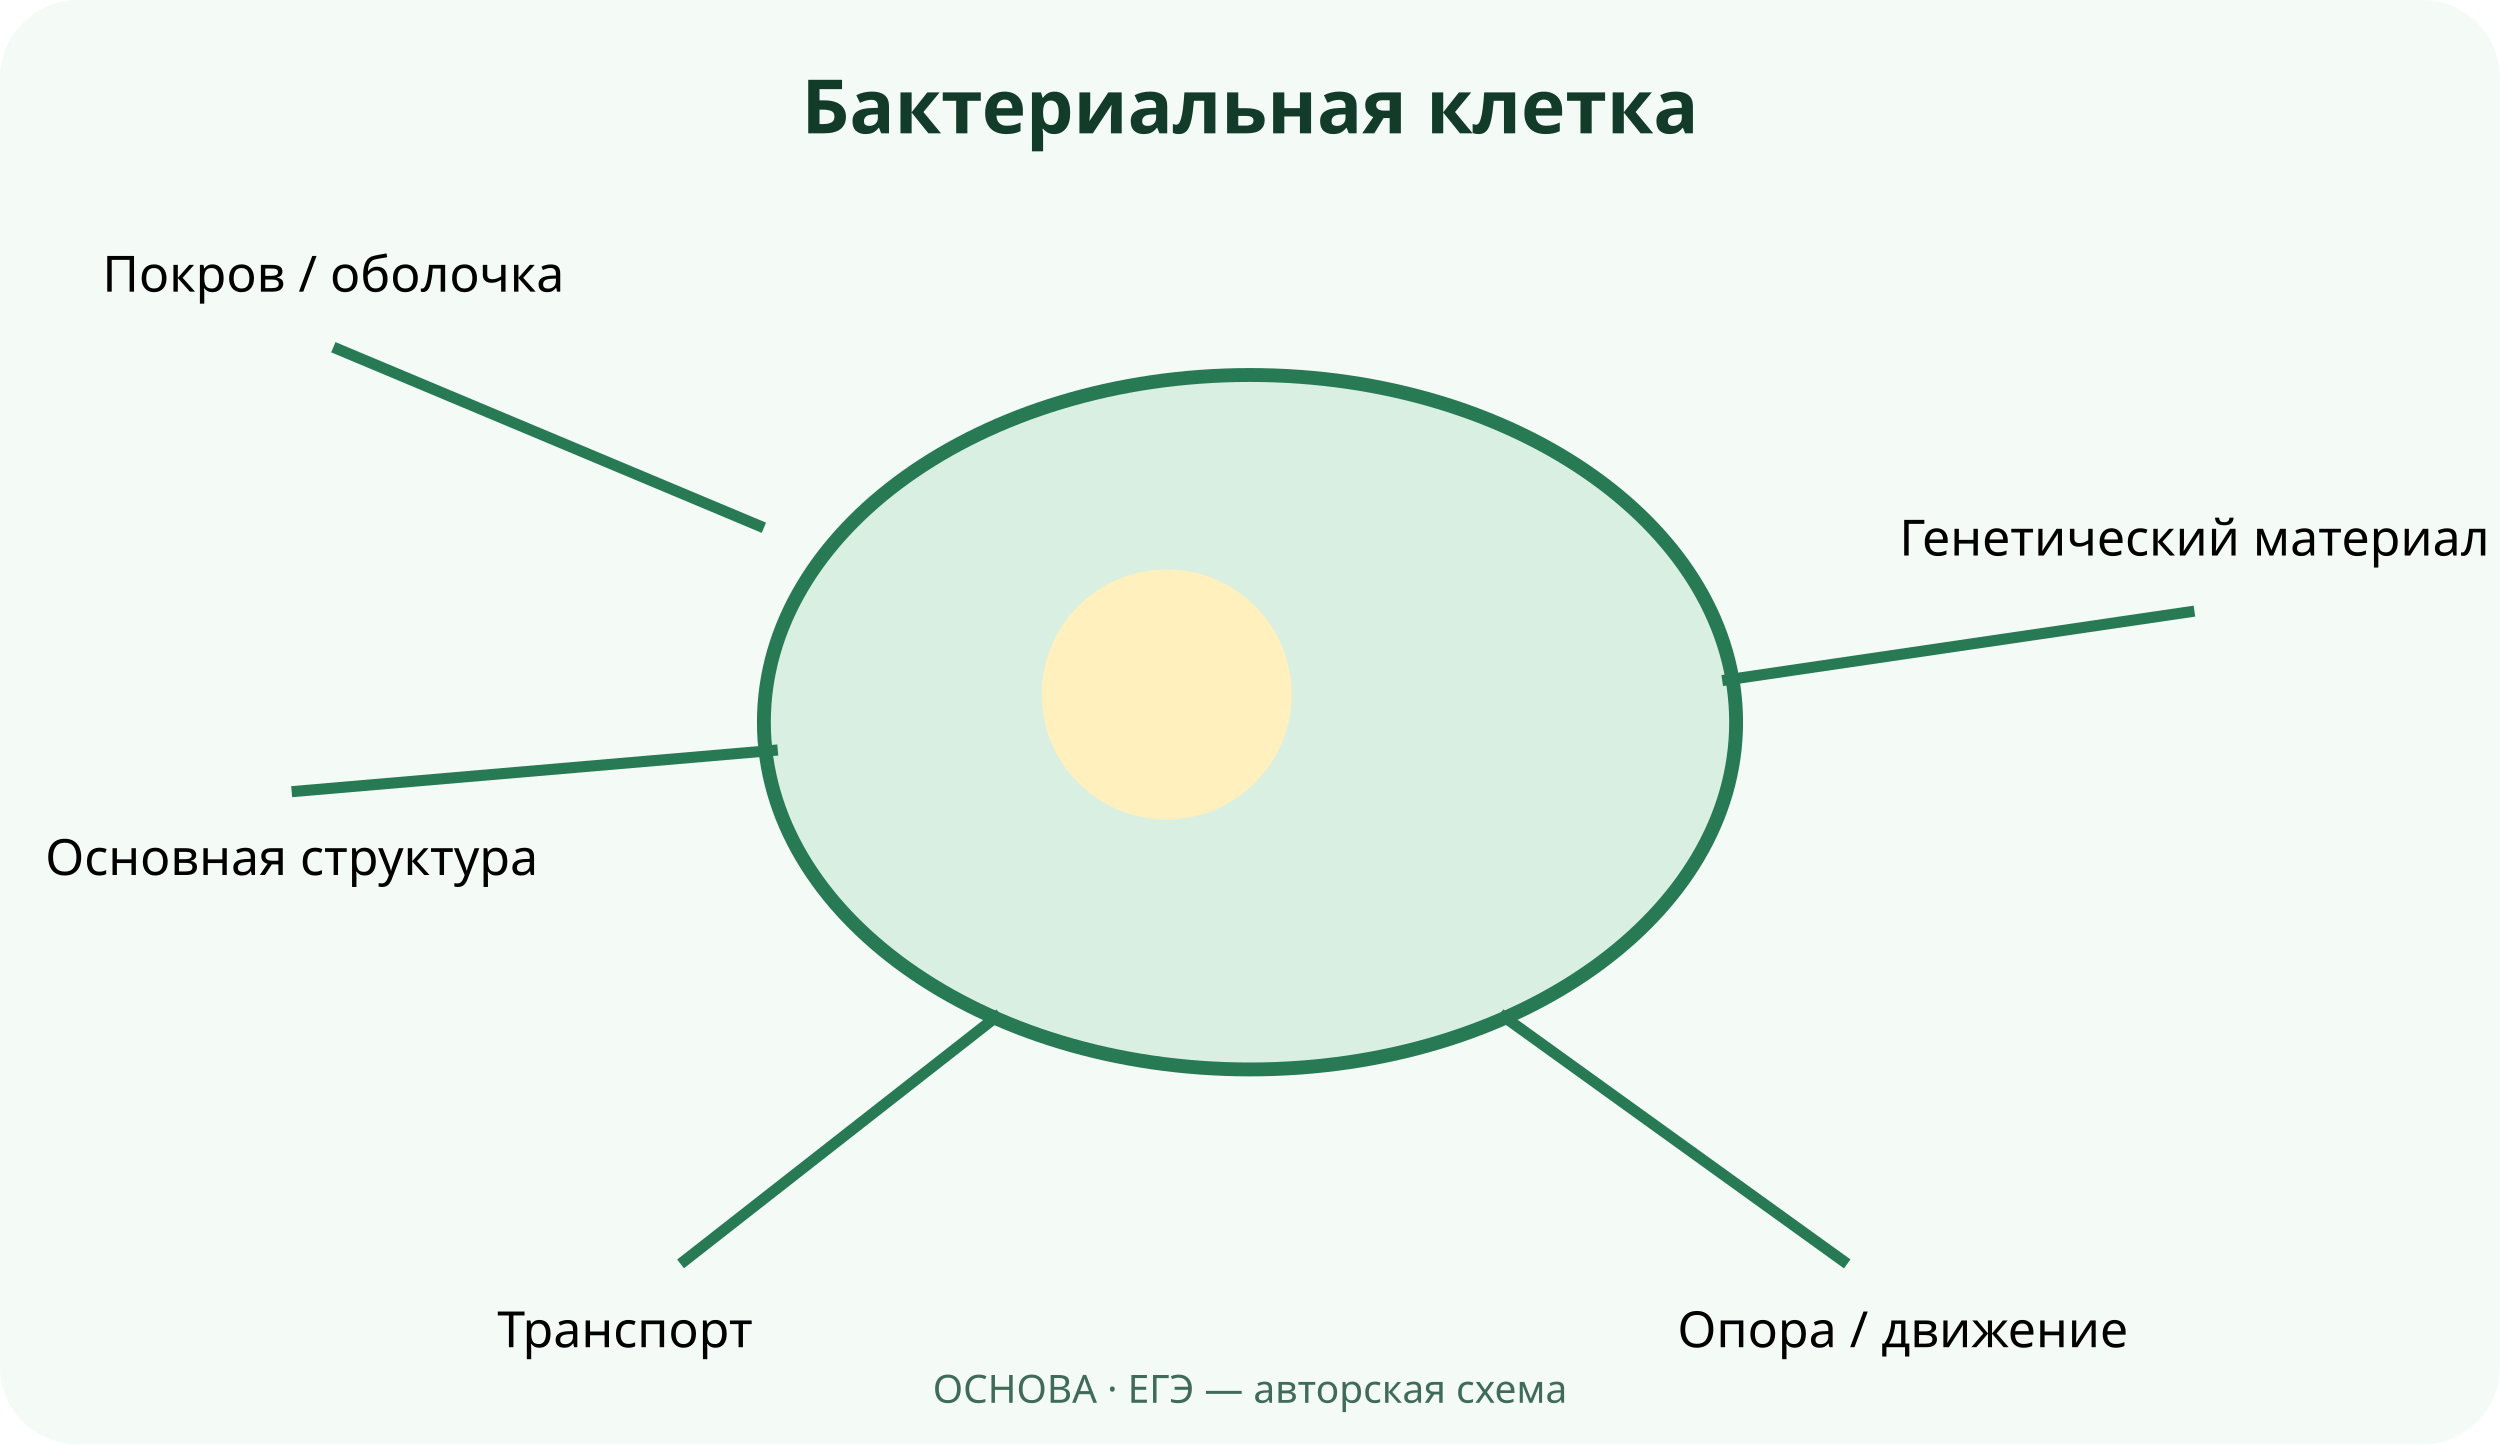
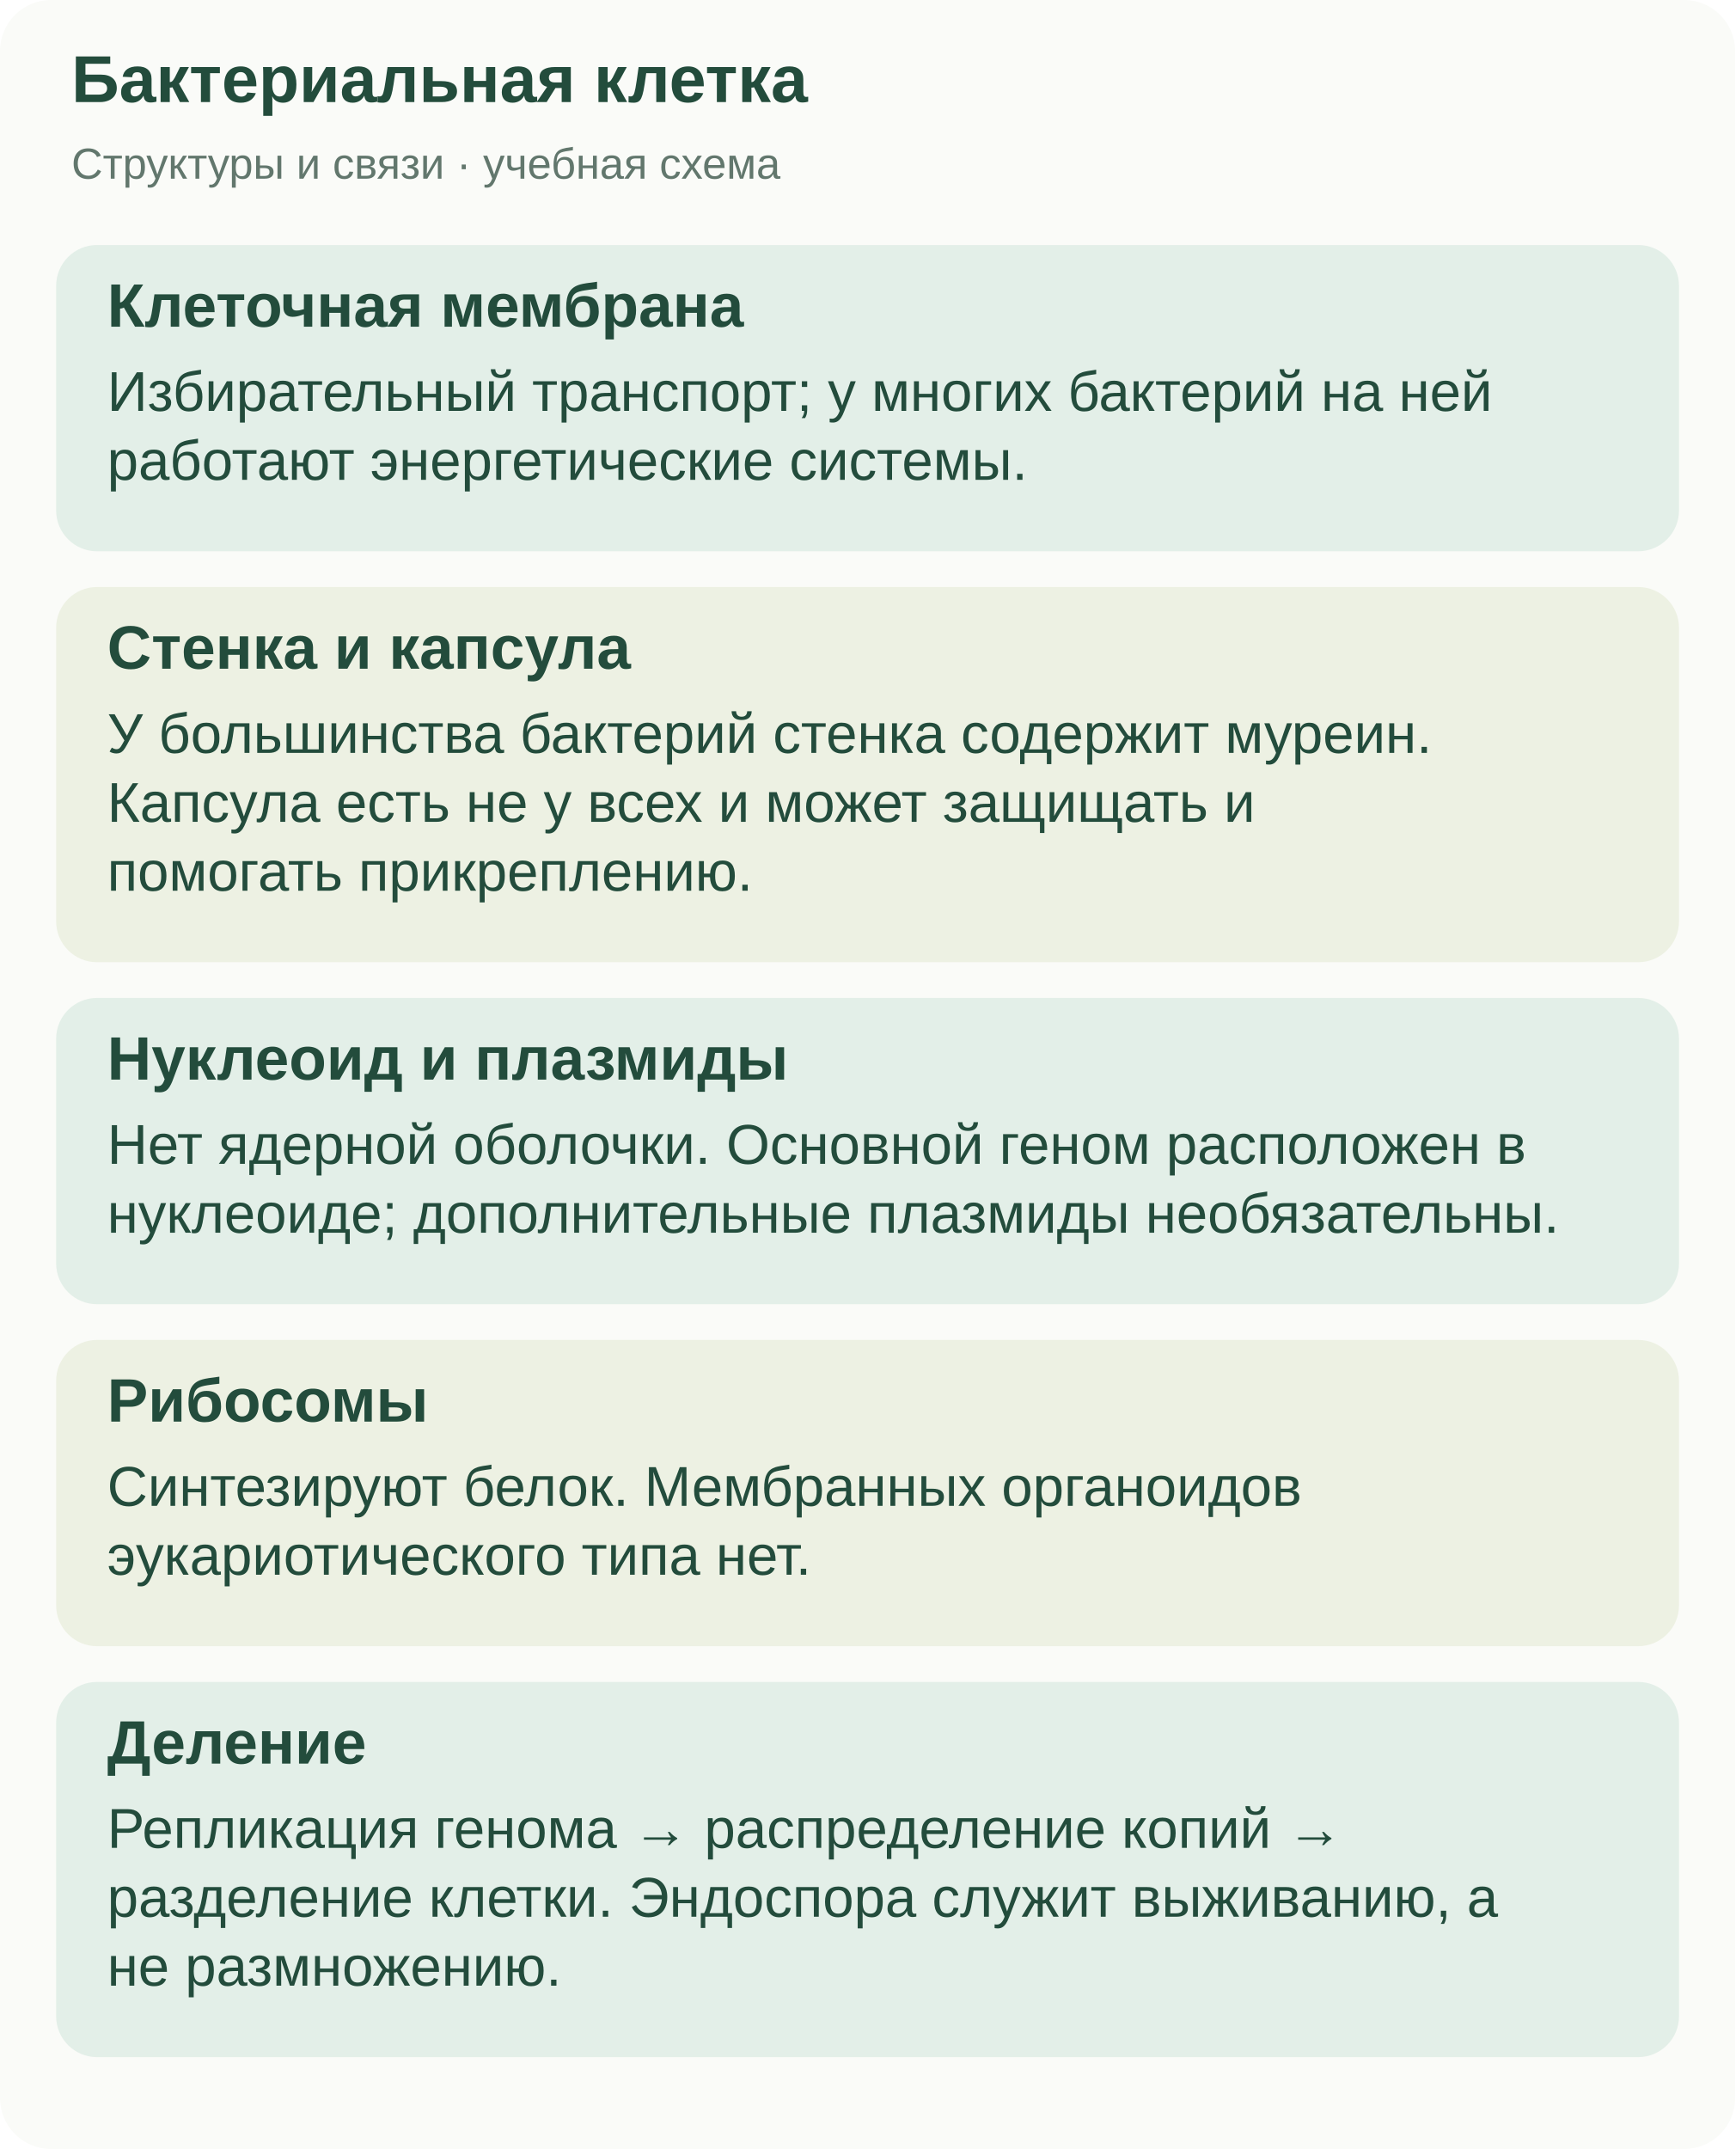
- <svg xmlns="http://www.w3.org/2000/svg" viewBox="0 0 900 520" role="img" aria-labelledby="t d">
-   <rect width="900" height="520" rx="28" fill="#f4fbf7" />
-   <text x="450" y="48" text-anchor="middle" font-family="sans-serif" font-size="27" font-weight="700" fill="#123b2a">Бактериальная клетка</text>
-   <g font-family="sans-serif" font-size="18" text-anchor="middle">
-     <ellipse cx="450" cy="260" rx="175" ry="125" fill="#d8efe1" stroke="#287a54" stroke-width="5" />
-     <circle cx="420" cy="250" r="45" fill="#fff0bd" />
-     <path d="M275 190L120 125M280 270L105 285M360 365L245 455M540 365L665 455M620 245L790 220" stroke="#287a54" stroke-width="4" />
-     <text x="120" y="105">Покров / оболочка</text>
-     <text x="105" y="315">Основная структура</text>
-     <text x="225" y="485">Транспорт</text>
-     <text x="685" y="485">Опора / движение</text>
-     <text x="790" y="200">Генетический материал</text>
+ <svg xmlns="http://www.w3.org/2000/svg" viewBox="0 0 680 842" role="img" aria-labelledby="t d">
+   <rect width="680" height="842" rx="20" fill="#fafbf8" />
+   <g font-family="Arial,sans-serif" fill="#234c3c">
+     <text x="28" y="40" font-size="26" font-weight="700">Бактериальная клетка</text>
+     <text x="28" y="70" font-size="17" fill="#62776d">Структуры и связи · учебная схема</text>
+     <rect x="22" y="96" width="636" height="120" rx="16" fill="#e3efe8" />
+     <text x="42" y="128" font-size="24" font-weight="700">Клеточная мембрана</text>
+     <text x="42" y="161" font-size="22">Избирательный транспорт; у многих бактерий на ней</text>
+     <text x="42" y="188" font-size="22">работают энергетические системы.</text>
+     <rect x="22" y="230" width="636" height="147" rx="16" fill="#edf1e3" />
+     <text x="42" y="262" font-size="24" font-weight="700">Стенка и капсула</text>
+     <text x="42" y="295" font-size="22">У большинства бактерий стенка содержит муреин.</text>
+     <text x="42" y="322" font-size="22">Капсула есть не у всех и может защищать и</text>
+     <text x="42" y="349" font-size="22">помогать прикреплению.</text>
+     <rect x="22" y="391" width="636" height="120" rx="16" fill="#e3efe8" />
+     <text x="42" y="423" font-size="24" font-weight="700">Нуклеоид и плазмиды</text>
+     <text x="42" y="456" font-size="22">Нет ядерной оболочки. Основной геном расположен в</text>
+     <text x="42" y="483" font-size="22">нуклеоиде; дополнительные плазмиды необязательны.</text>
+     <rect x="22" y="525" width="636" height="120" rx="16" fill="#edf1e3" />
+     <text x="42" y="557" font-size="24" font-weight="700">Рибосомы</text>
+     <text x="42" y="590" font-size="22">Синтезируют белок. Мембранных органоидов</text>
+     <text x="42" y="617" font-size="22">эукариотического типа нет.</text>
+     <rect x="22" y="659" width="636" height="147" rx="16" fill="#e3efe8" />
+     <text x="42" y="691" font-size="24" font-weight="700">Деление</text>
+     <text x="42" y="724" font-size="22">Репликация генома → распределение копий →</text>
+     <text x="42" y="751" font-size="22">разделение клетки. Эндоспора служит выживанию, а</text>
+     <text x="42" y="778" font-size="22">не размножению.</text>
  </g>
-   <defs>
-     <marker id="a" markerWidth="10" markerHeight="10" refX="9" refY="3" orient="auto">
-       <path d="M0 0L10 3L0 6Z" fill="#287a54" />
-     </marker>
-   </defs>
-   <text x="450" y="505" text-anchor="middle" font-family="sans-serif" font-size="14" fill="#406b58">ОСНОВА · ЕГЭ — авторская схема</text>
</svg>
